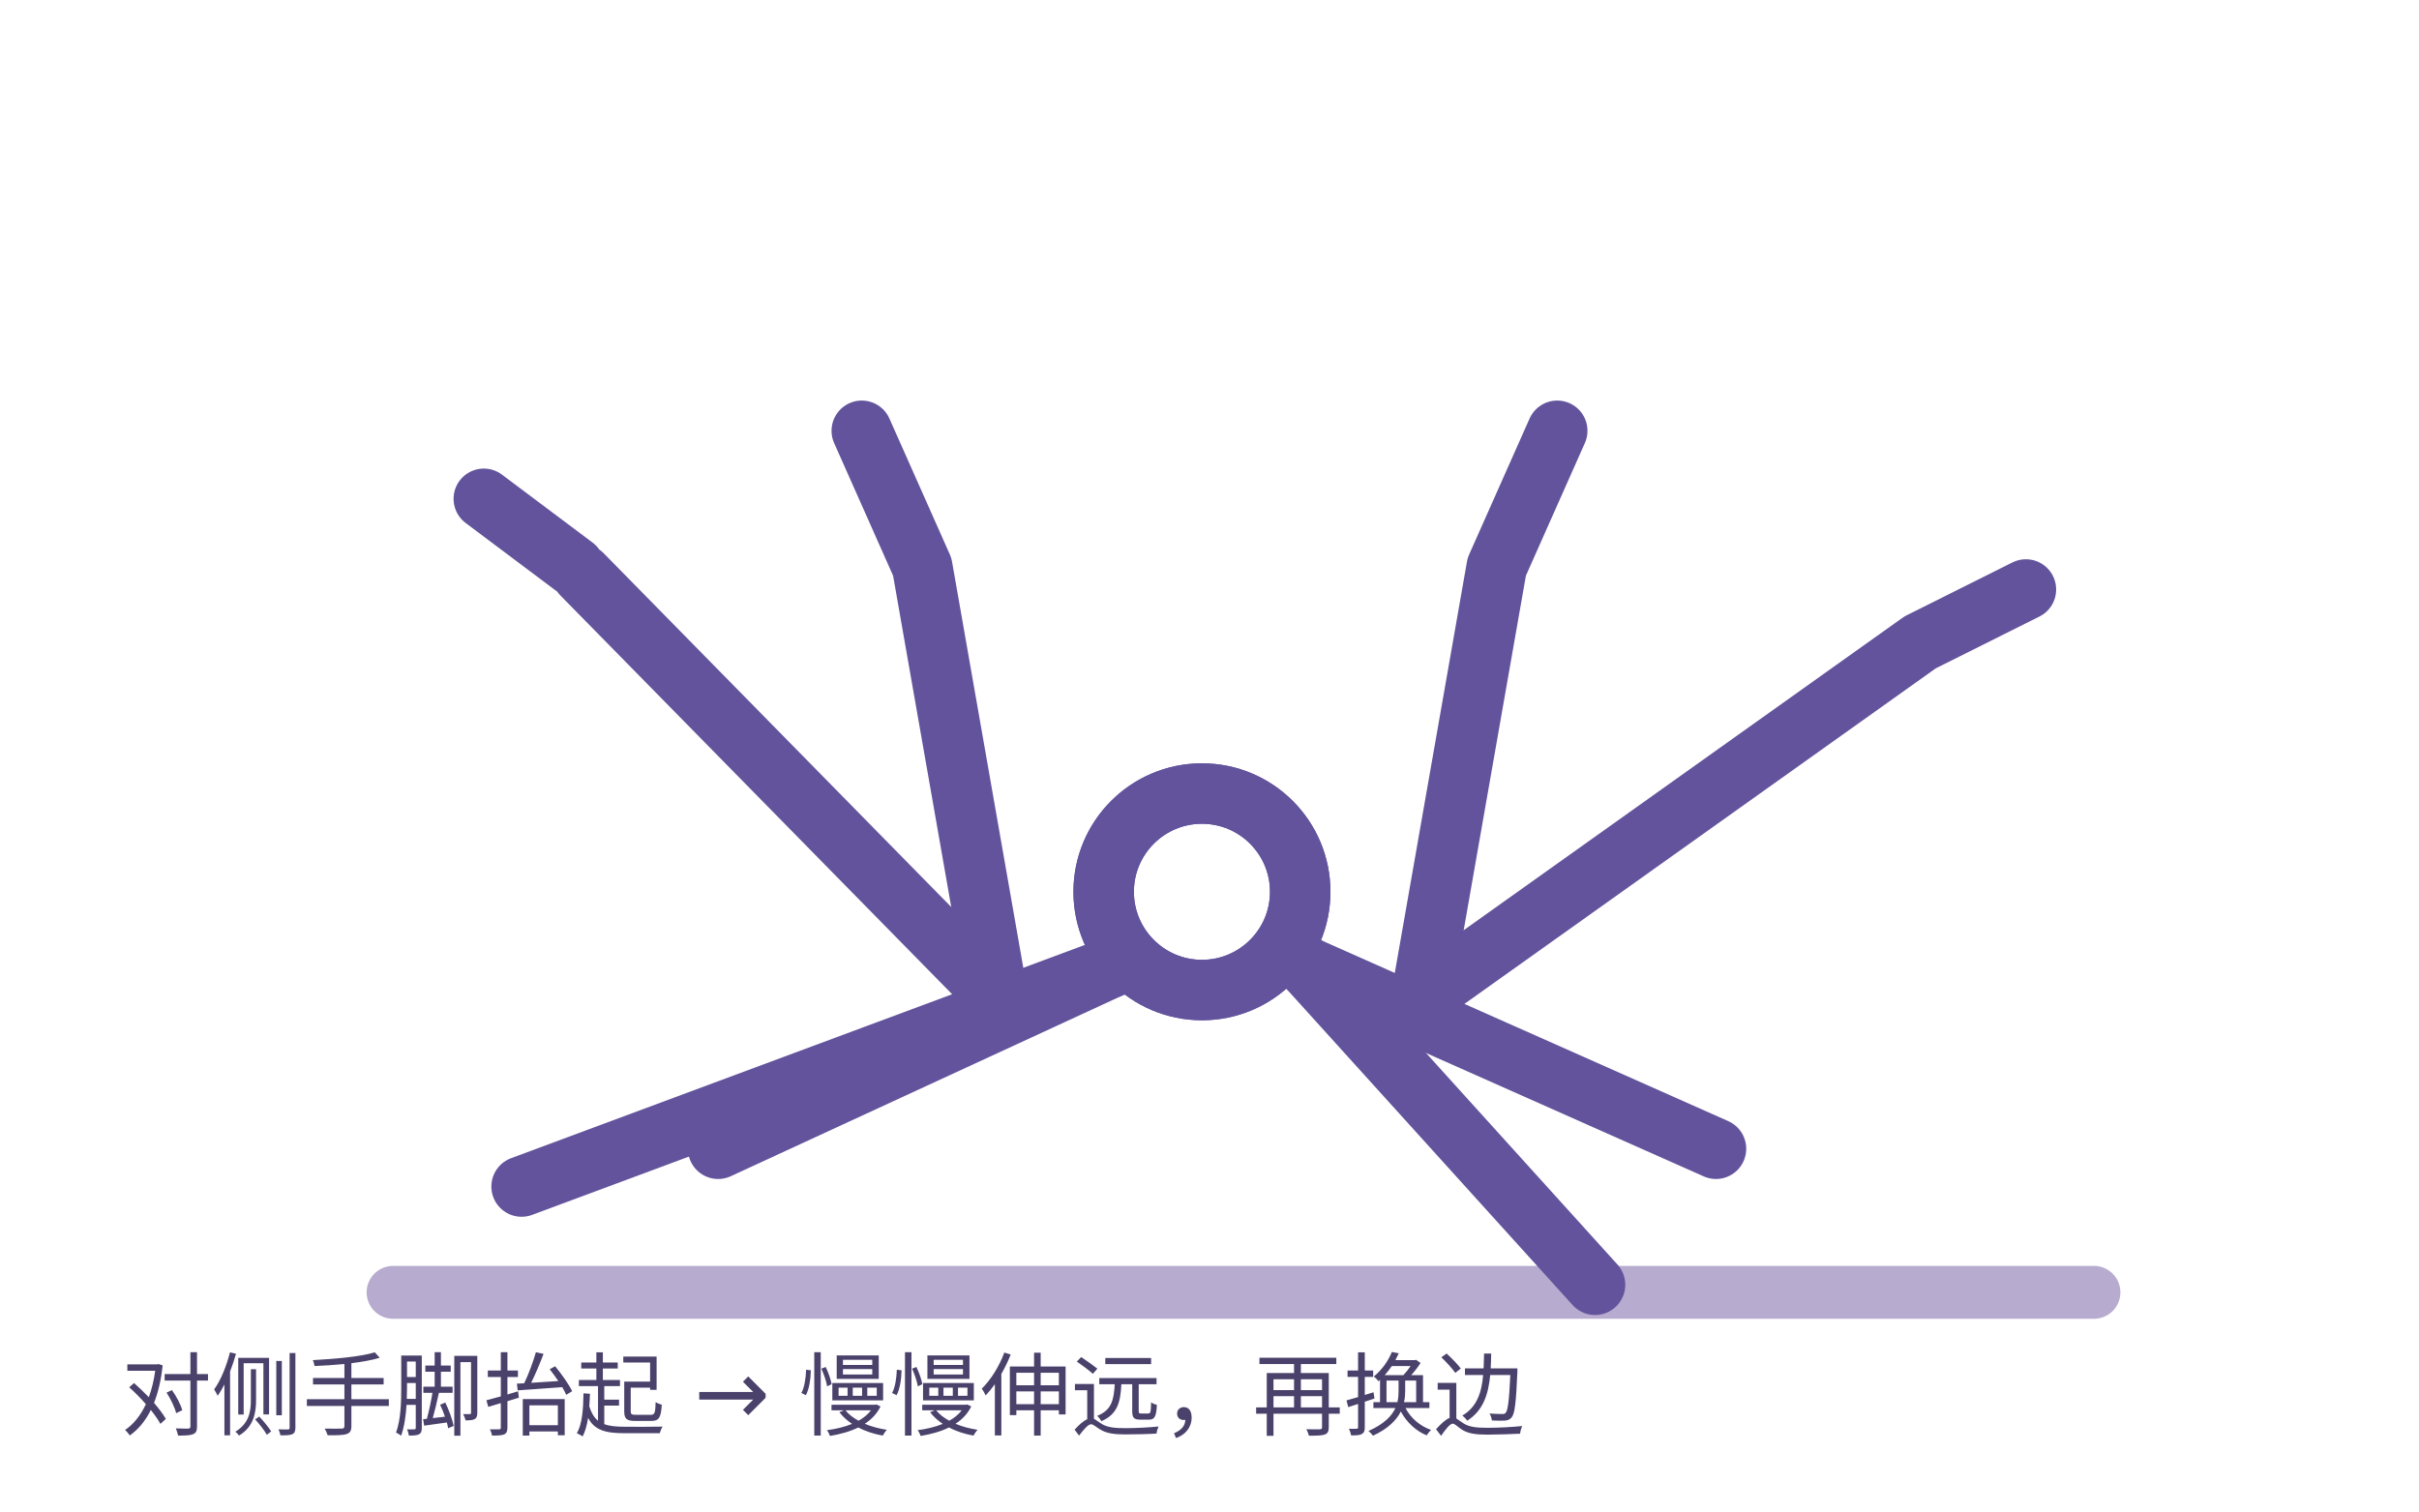
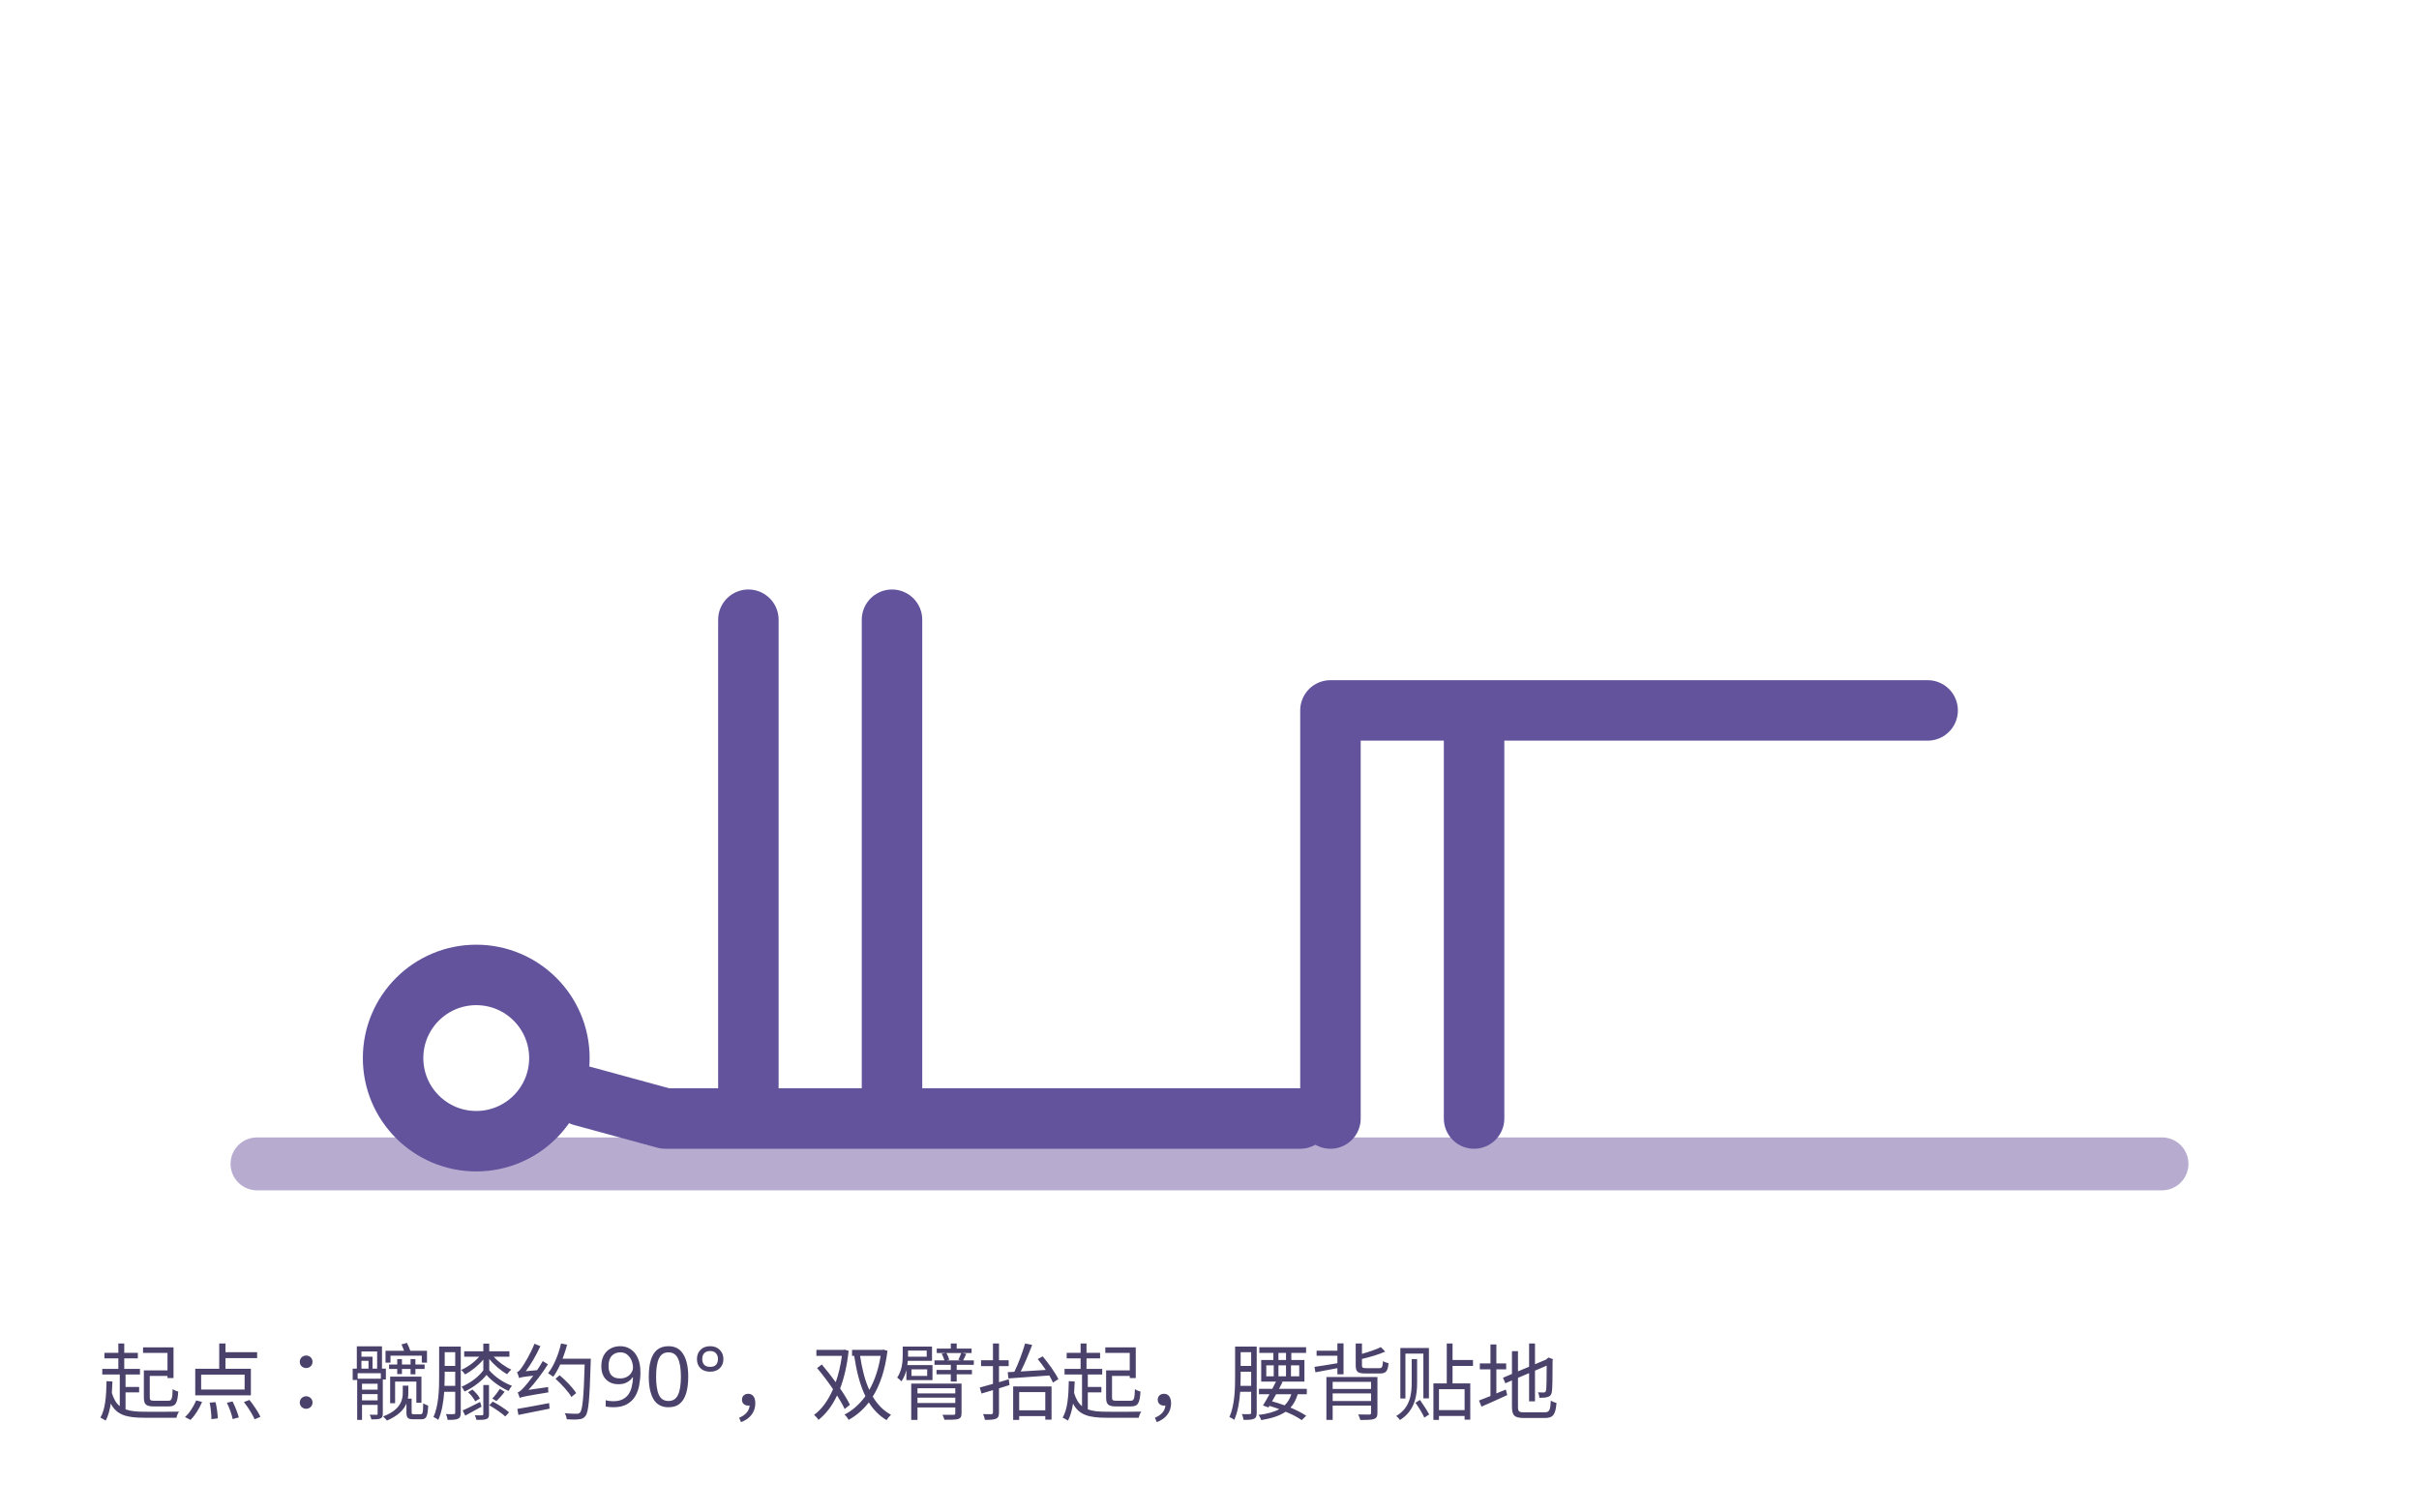
<svg xmlns="http://www.w3.org/2000/svg" viewBox="0 0 320 200" role="img" aria-labelledby="title desc">
-   <style>svg{background:#f4f0fc}.machine{fill:none;stroke:#b7accf;stroke-width:7;stroke-linecap:round;stroke-linejoin:round}.person{fill:none;stroke:#63539c;stroke-width:8;stroke-linecap:round;stroke-linejoin:round}.a{animation:poseA 3.2s infinite}.b{animation:poseB 3.2s infinite}@keyframes poseA{0%,40%{opacity:1}50%,90%{opacity:0}100%{opacity:1}}@keyframes poseB{0%,40%{opacity:0}50%,90%{opacity:1}100%{opacity:0}}@media(prefers-reduced-motion:reduce){.a,.b{animation:none}.b{opacity:0}}.caption{fill:#4b426c;font:12px system-ui,sans-serif}</style>
-   <g class="machine">
-     <path d="M52 171h225" />
+   <style>
+     svg{background:#f4f0fc}.mat{stroke:#b7accf;stroke-width:7;stroke-linecap:round}.body,.limbs{fill:none;stroke:#63539c;stroke-width:8;stroke-linecap:round;stroke-linejoin:round}.active{stroke:#6b50c4}.caption{fill:#4b426c;font:11px system-ui,sans-serif}.a{animation:home 6s infinite}.b{opacity:0}.b.right{animation:right 6s infinite}.b.left{animation:left 6s infinite}
+     @keyframes home{0%,18%,40%,48%,70%,100%{opacity:1}20%,38%,50%,68%{opacity:0}}
+     @keyframes right{0%,18%,40%,100%{opacity:0}20%,38%{opacity:1}}
+     @keyframes left{0%,48%,70%,100%{opacity:0}50%,68%{opacity:1}}
+     @media(prefers-reduced-motion:reduce){.a,.b{animation:none}.a{opacity:1}.b{opacity:0}}
+   </style>
+   <path class="mat" d="M34 154h252" />
+   <g class="body">
+     <circle cx="63" cy="140" r="11" />
+     <path d="M77 145l11 3h84" />
  </g>
-   <g class="person a">
-     <circle cx="159" cy="118" r="13" />
-     <path d="M147 128l-52 24 M173 128l54 24 M132 132l-10-57 M188 132l10-57 M122 75l-8-18 M198 75l8-18" />
+   <g class="a start">
+     <g class="limbs">
+       <path d="M99 145V82 M118 145V82 M176 148V94h54 M195 148V94h60" />
+     </g>
+     <text class="caption" x="13" y="187">起点：髋膝约90°，双臂抬起，腰背贴地</text>
  </g>
-   <g class="person b">
-     <circle cx="159" cy="118" r="13" />
-     <path d="M147 128l-78 29 M173 128l38 42 M132 132l-55-56 M188 132l66-47 M76 75l-12-9 M254 85l14-7" />
+   <g class="b right">
+     <g class="limbs">
+       <path d="M118 145V82 M176 148V94h54" />
+     </g>
+     <g class="limbs active">
+       <path d="M99 145L67 104 35 110 M195 148l33-11 44 8" />
+     </g>
+     <text class="caption" x="13" y="187">右臂＋左腿伸远；另一侧保持约90°</text>
  </g>
-   <text class="caption" x="16" y="189">对侧手脚抬起 → 慢慢伸远，再换边</text>
+   <g class="b left">
+     <g class="limbs">
+       <path d="M99 145V82 M195 148V94h60" />
+     </g>
+     <g class="limbs active">
+       <path d="M118 145L77 104 40 110 M176 148l49-11 47 8" />
+     </g>
+     <text class="caption" x="13" y="187">左臂＋右腿伸远；另一侧保持约90°</text>
+   </g>
</svg>
